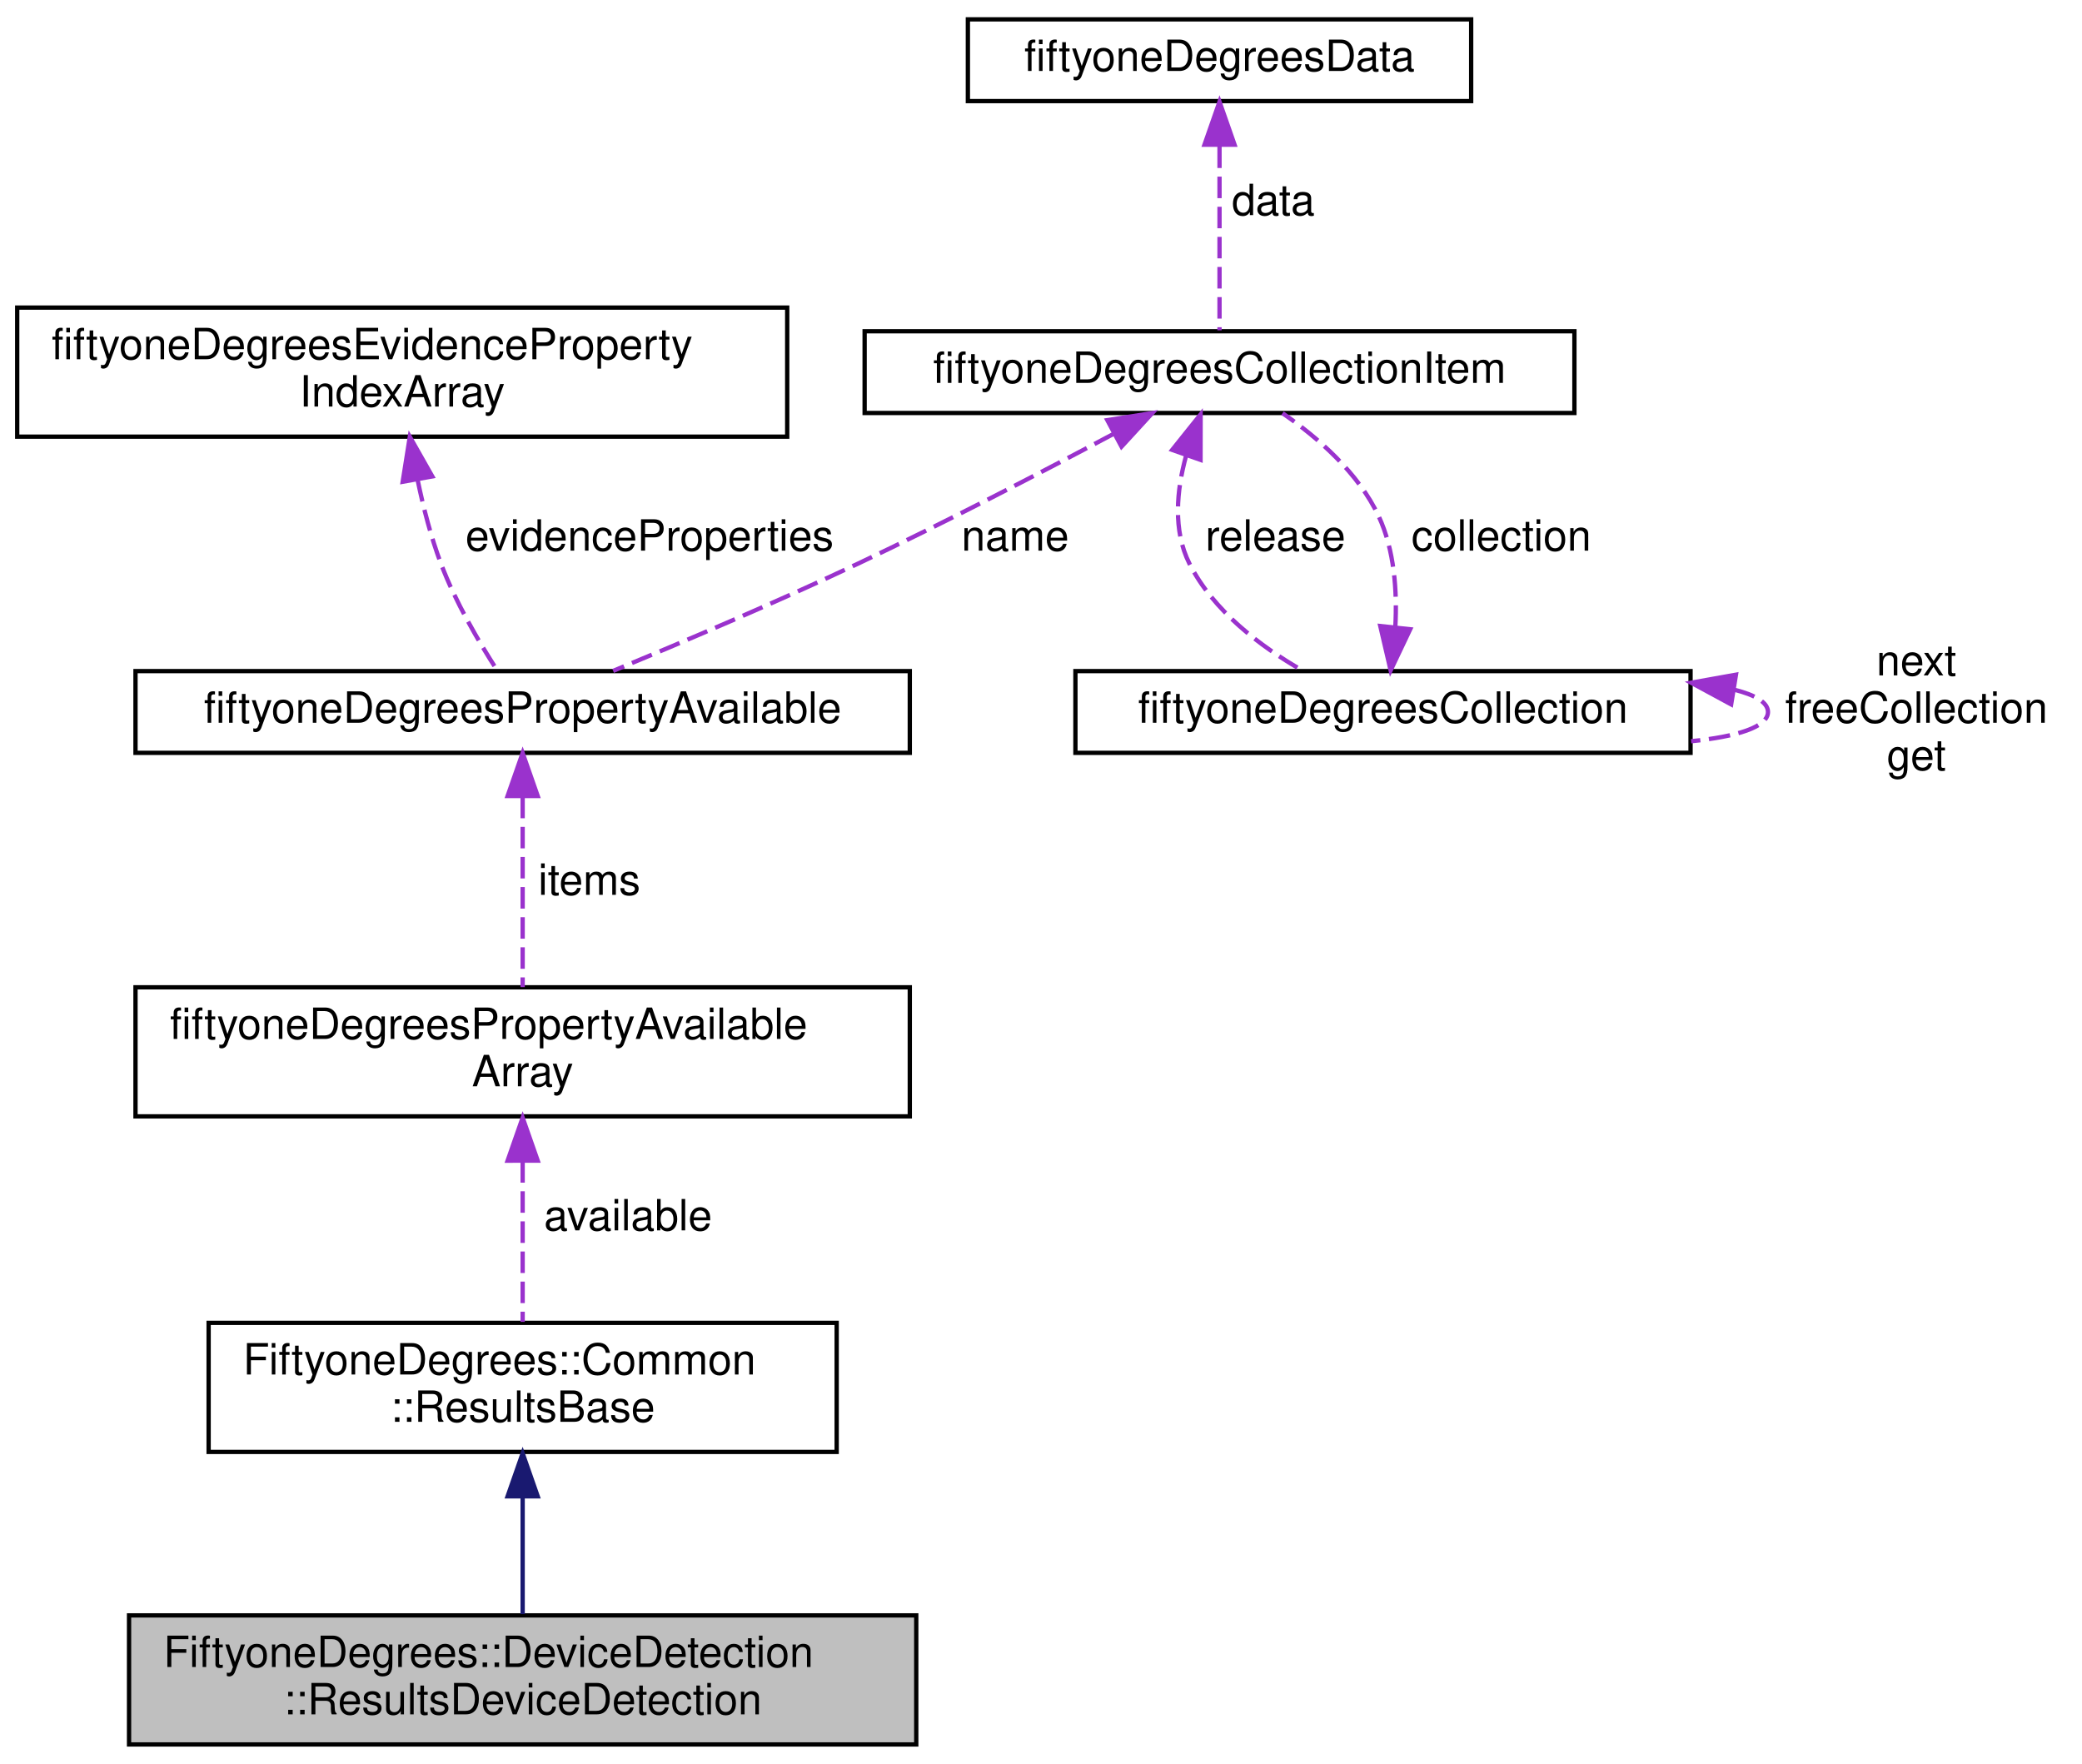
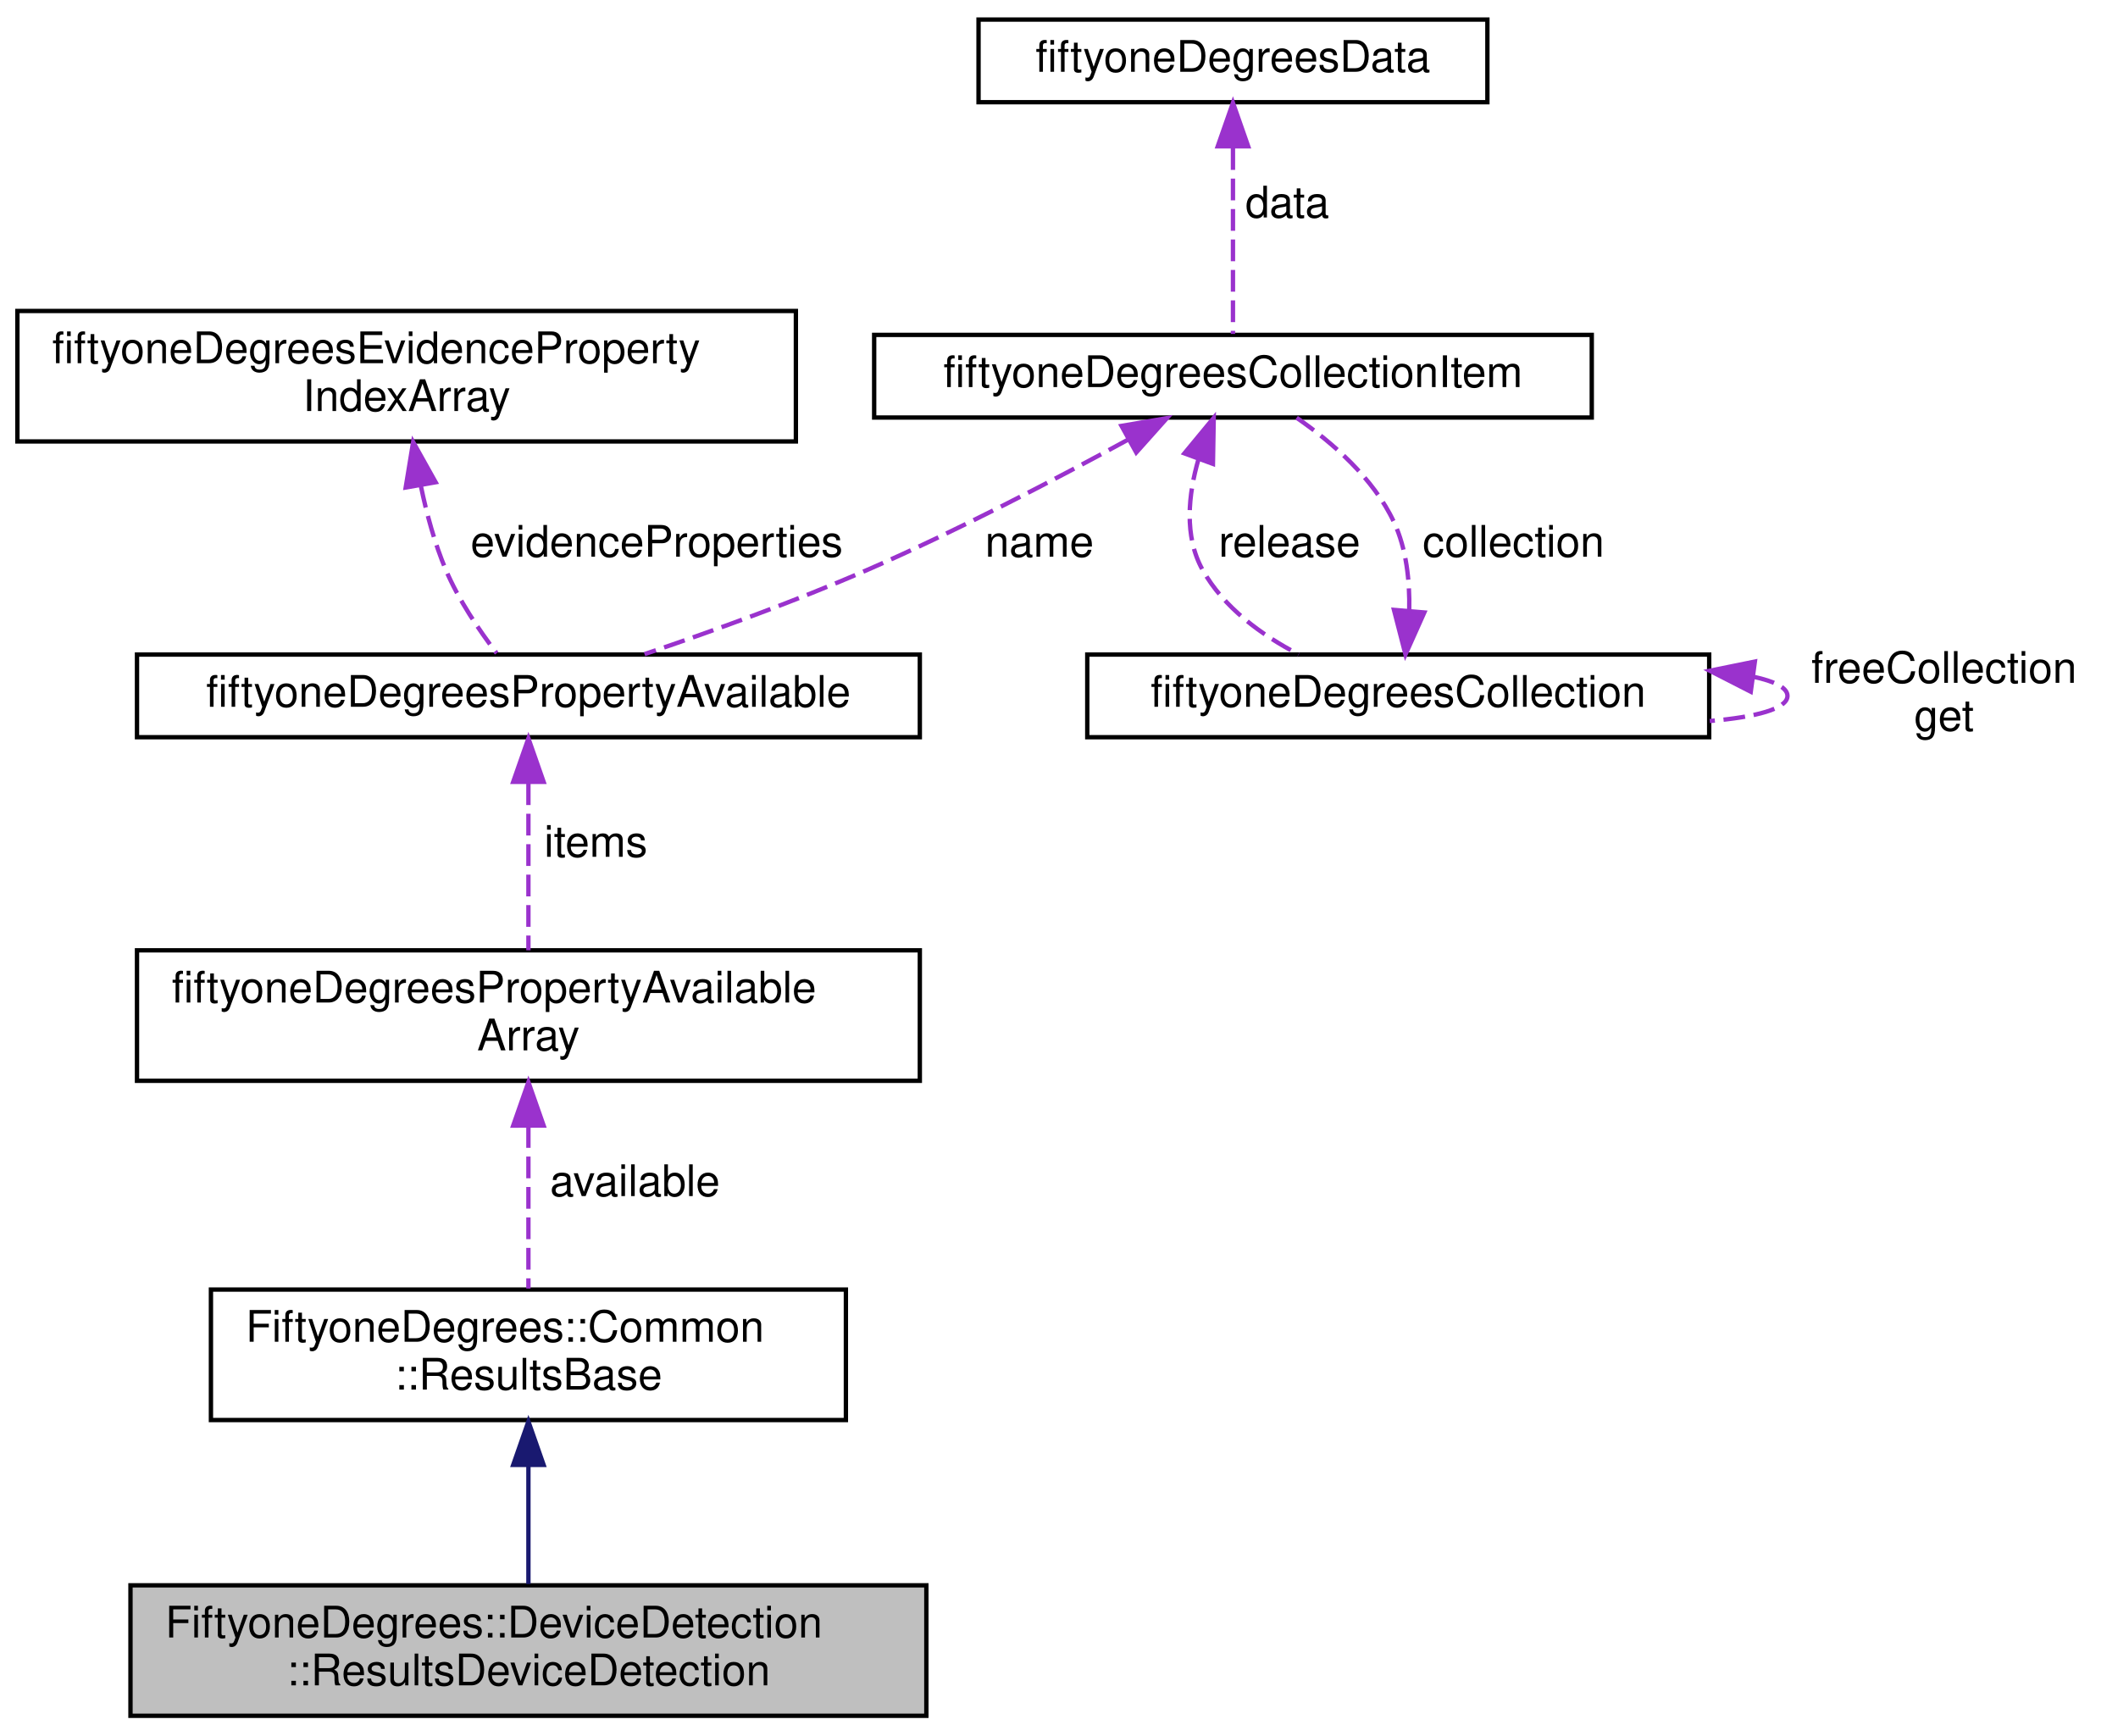
- <svg xmlns="http://www.w3.org/2000/svg" xmlns:xlink="http://www.w3.org/1999/xlink" width="484pt" height="410pt" viewBox="0.00 0.00 484.00 410.00">
-   <g id="graph0" class="graph" transform="scale(1 1) rotate(0) translate(4 406)">
+ <svg xmlns="http://www.w3.org/2000/svg" xmlns:xlink="http://www.w3.org/1999/xlink" width="487pt" height="399pt" viewBox="0.00 0.00 487.00 399.00">
+   <g id="graph0" class="graph" transform="scale(1 1) rotate(0) translate(4 395)">
    <g id="node1" class="node">
      <g id="a_node1">
        <a xlink:title="Encapsulates the results of a device detection engine's processing.">
          <polygon fill="#bfbfbf" stroke="black" points="26,-0.5 26,-30.5 209,-30.5 209,-0.5 26,-0.5" />
          <text text-anchor="start" x="34" y="-18.5" font-family="Helvetica,sans-Serif" font-size="10.00">FiftyoneDegrees::DeviceDetection</text>
          <text text-anchor="middle" x="117.5" y="-7.5" font-family="Helvetica,sans-Serif" font-size="10.00">::ResultsDeviceDetection</text>
        </a>
      </g>
    </g>
    <g id="node2" class="node">
      <g id="a_node2">
        <a xlink:href="class_fiftyone_degrees_1_1_common_1_1_results_base.html" target="_top" xlink:title="Encapsulates the results of an engine's processing.">
          <polygon fill="none" stroke="black" points="44.5,-68.5 44.5,-98.5 190.5,-98.5 190.5,-68.5 44.5,-68.5" />
          <text text-anchor="start" x="52.5" y="-86.5" font-family="Helvetica,sans-Serif" font-size="10.00">FiftyoneDegrees::Common</text>
          <text text-anchor="middle" x="117.5" y="-75.5" font-family="Helvetica,sans-Serif" font-size="10.00">::ResultsBase</text>
        </a>
      </g>
    </g>
    <g id="edge1" class="edge">
      <path fill="none" stroke="midnightblue" d="M117.5,-58.03C117.5,-48.86 117.5,-38.74 117.5,-30.79" />
      <polygon fill="midnightblue" stroke="midnightblue" points="114,-58.18 117.5,-68.18 121,-58.18 114,-58.18" />
    </g>
    <g id="node3" class="node">
      <g id="a_node3">
        <a xlink:href="structfiftyone_degrees_property_available_array.html" target="_top" xlink:title="Array of items of type fiftyoneDegreesPropertyAvailable used to easily access and track the size of t...">
          <polygon fill="none" stroke="black" points="27.5,-146.5 27.5,-176.5 207.5,-176.5 207.5,-146.5 27.5,-146.5" />
          <text text-anchor="start" x="35.5" y="-164.5" font-family="Helvetica,sans-Serif" font-size="10.00">fiftyoneDegreesPropertyAvailable</text>
          <text text-anchor="middle" x="117.5" y="-153.5" font-family="Helvetica,sans-Serif" font-size="10.00">Array</text>
        </a>
      </g>
    </g>
    <g id="edge2" class="edge">
      <path fill="none" stroke="#9a32cd" stroke-dasharray="5,2" d="M117.5,-136.09C117.5,-123.76 117.5,-109.22 117.5,-98.73" />
      <polygon fill="#9a32cd" stroke="#9a32cd" points="114,-136.2 117.5,-146.2 121,-136.21 114,-136.2" />
      <text text-anchor="middle" x="142" y="-120" font-family="Helvetica,sans-Serif" font-size="10.00"> available</text>
    </g>
    <g id="node4" class="node">
      <g id="a_node4">
        <a xlink:href="structfiftyone_degrees_property_available.html" target="_top" xlink:title="Used to access the property item quickly without the need to search.">
-           <polygon fill="none" stroke="black" points="27.5,-231 27.5,-250 207.5,-250 207.5,-231 27.5,-231" />
-           <text text-anchor="middle" x="117.5" y="-238" font-family="Helvetica,sans-Serif" font-size="10.00">fiftyoneDegreesPropertyAvailable</text>
+           <polygon fill="none" stroke="black" points="27.5,-225.5 27.5,-244.5 207.5,-244.5 207.5,-225.5 27.5,-225.5" />
+           <text text-anchor="middle" x="117.5" y="-232.5" font-family="Helvetica,sans-Serif" font-size="10.00">fiftyoneDegreesPropertyAvailable</text>
        </a>
      </g>
    </g>
    <g id="edge3" class="edge">
-       <path fill="none" stroke="#9a32cd" stroke-dasharray="5,2" d="M117.5,-220.8C117.5,-207.16 117.5,-188.96 117.5,-176.54" />
-       <polygon fill="#9a32cd" stroke="#9a32cd" points="114,-220.97 117.5,-230.97 121,-220.97 114,-220.97" />
+       <path fill="none" stroke="#9a32cd" stroke-dasharray="5,2" d="M117.5,-214.9C117.5,-202.82 117.5,-187.47 117.5,-176.51" />
+       <polygon fill="#9a32cd" stroke="#9a32cd" points="114,-215.23 117.5,-225.23 121,-215.23 114,-215.23" />
      <text text-anchor="middle" x="133" y="-198" font-family="Helvetica,sans-Serif" font-size="10.00"> items</text>
    </g>
    <g id="node5" class="node">
      <g id="a_node5">
        <a xlink:href="structfiftyone_degrees_evidence_property_index_array.html" target="_top" xlink:title="Array of items of type fiftyoneDegreesEvidencePropertyIndex used to easily access and track the size ...">
-           <polygon fill="none" stroke="black" points="0,-304.5 0,-334.5 179,-334.5 179,-304.5 0,-304.5" />
-           <text text-anchor="start" x="8" y="-322.5" font-family="Helvetica,sans-Serif" font-size="10.00">fiftyoneDegreesEvidenceProperty</text>
-           <text text-anchor="middle" x="89.5" y="-311.5" font-family="Helvetica,sans-Serif" font-size="10.00">IndexArray</text>
+           <polygon fill="none" stroke="black" points="0,-293.5 0,-323.5 179,-323.5 179,-293.5 0,-293.5" />
+           <text text-anchor="start" x="8" y="-311.5" font-family="Helvetica,sans-Serif" font-size="10.00">fiftyoneDegreesEvidenceProperty</text>
+           <text text-anchor="middle" x="89.5" y="-300.5" font-family="Helvetica,sans-Serif" font-size="10.00">IndexArray</text>
        </a>
      </g>
    </g>
    <g id="edge4" class="edge">
-       <path fill="none" stroke="#9a32cd" stroke-dasharray="5,2" d="M93.11,-294.32C94.44,-287.92 96.2,-281.1 98.5,-275 101.84,-266.11 107.32,-256.78 111.54,-250.23" />
-       <polygon fill="#9a32cd" stroke="#9a32cd" points="89.61,-294.01 91.27,-304.48 96.5,-295.26 89.61,-294.01" />
-       <text text-anchor="middle" x="147" y="-278" font-family="Helvetica,sans-Serif" font-size="10.00"> evidenceProperties</text>
+       <path fill="none" stroke="#9a32cd" stroke-dasharray="5,2" d="M92.79,-283.18C94.12,-276.79 95.96,-270.01 98.5,-264 101.43,-257.07 106.18,-250.07 110.2,-244.81" />
+       <polygon fill="#9a32cd" stroke="#9a32cd" points="89.28,-282.91 91,-293.37 96.17,-284.12 89.28,-282.91" />
+       <text text-anchor="middle" x="147" y="-267" font-family="Helvetica,sans-Serif" font-size="10.00"> evidenceProperties</text>
    </g>
    <g id="node6" class="node">
      <g id="a_node6">
        <a xlink:href="structfiftyone_degrees_collection_item.html" target="_top" xlink:title="Used to store a handle to the underlying item that could be used to release the item when it's finish...">
-           <polygon fill="none" stroke="black" points="197,-310 197,-329 362,-329 362,-310 197,-310" />
-           <text text-anchor="middle" x="279.5" y="-317" font-family="Helvetica,sans-Serif" font-size="10.00">fiftyoneDegreesCollectionItem</text>
+           <polygon fill="none" stroke="black" points="197,-299 197,-318 362,-318 362,-299 197,-299" />
+           <text text-anchor="middle" x="279.5" y="-306" font-family="Helvetica,sans-Serif" font-size="10.00">fiftyoneDegreesCollectionItem</text>
        </a>
      </g>
    </g>
    <g id="edge5" class="edge">
-       <path fill="none" stroke="#9a32cd" stroke-dasharray="5,2" d="M254.84,-305.13C238.22,-296.27 215.73,-284.57 195.5,-275 176.45,-265.99 154.34,-256.59 138.54,-250.05" />
-       <polygon fill="#9a32cd" stroke="#9a32cd" points="253.41,-308.34 263.88,-309.98 256.72,-302.17 253.41,-308.34" />
-       <text text-anchor="middle" x="232" y="-278" font-family="Helvetica,sans-Serif" font-size="10.00"> name</text>
+       <path fill="none" stroke="#9a32cd" stroke-dasharray="5,2" d="M255.33,-293.89C238.76,-284.84 216.14,-273 195.5,-264 178.75,-256.7 159.42,-249.75 144.2,-244.6" />
+       <polygon fill="#9a32cd" stroke="#9a32cd" points="253.87,-297.08 264.32,-298.86 257.26,-290.96 253.87,-297.08" />
+       <text text-anchor="middle" x="235" y="-267" font-family="Helvetica,sans-Serif" font-size="10.00"> name</text>
    </g>
    <g id="node7" class="node">
      <g id="a_node7">
        <a xlink:href="structfiftyone_degrees_collection.html" target="_top" xlink:title="All the shared methods and fields required by file, memory and cached collections.">
-           <polygon fill="none" stroke="black" points="246,-231 246,-250 389,-250 389,-231 246,-231" />
-           <text text-anchor="middle" x="317.5" y="-238" font-family="Helvetica,sans-Serif" font-size="10.00">fiftyoneDegreesCollection</text>
+           <polygon fill="none" stroke="black" points="246,-225.5 246,-244.5 389,-244.5 389,-225.5 246,-225.5" />
+           <text text-anchor="middle" x="317.5" y="-232.5" font-family="Helvetica,sans-Serif" font-size="10.00">fiftyoneDegreesCollection</text>
        </a>
      </g>
    </g>
    <g id="edge7" class="edge">
-       <path fill="none" stroke="#9a32cd" stroke-dasharray="5,2" d="M271.74,-300.1C269.52,-292.05 268.63,-282.7 272.5,-275 278.01,-264.03 288.99,-255.75 298.73,-250.16" />
-       <polygon fill="#9a32cd" stroke="#9a32cd" points="268.49,-301.42 275.11,-309.69 275.09,-299.1 268.49,-301.42" />
-       <text text-anchor="middle" x="292.5" y="-278" font-family="Helvetica,sans-Serif" font-size="10.00"> release</text>
+       <path fill="none" stroke="#9a32cd" stroke-dasharray="5,2" d="M271.6,-289.51C269.21,-281.3 268.22,-271.71 272.5,-264 277.33,-255.31 286.09,-248.97 294.61,-244.54" />
+       <polygon fill="#9a32cd" stroke="#9a32cd" points="268.33,-290.76 275.08,-298.93 274.9,-288.34 268.33,-290.76" />
+       <text text-anchor="middle" x="292.5" y="-267" font-family="Helvetica,sans-Serif" font-size="10.00"> release</text>
    </g>
    <g id="edge6" class="edge">
-       <path fill="none" stroke="#9a32cd" stroke-dasharray="5,2" d="M320.37,-260.29C320.81,-268.53 320.18,-278.1 316.5,-286 311.8,-296.07 302.34,-304.3 294.15,-309.95" />
-       <polygon fill="#9a32cd" stroke="#9a32cd" points="323.83,-259.73 319.28,-250.16 316.87,-260.48 323.83,-259.73" />
-       <text text-anchor="middle" x="345" y="-278" font-family="Helvetica,sans-Serif" font-size="10.00"> collection</text>
+       <path fill="none" stroke="#9a32cd" stroke-dasharray="5,2" d="M320.03,-254.72C320.17,-261.4 319.41,-268.79 316.5,-275 311.79,-285.07 302.32,-293.29 294.14,-298.95" />
+       <polygon fill="#9a32cd" stroke="#9a32cd" points="323.5,-254.18 319.17,-244.51 316.52,-254.77 323.5,-254.18" />
+       <text text-anchor="middle" x="344" y="-267" font-family="Helvetica,sans-Serif" font-size="10.00"> collection</text>
    </g>
    <g id="edge8" class="edge">
-       <path fill="none" stroke="#9a32cd" stroke-dasharray="5,2" d="M399.11,-245.69C404.04,-244.46 407,-242.73 407,-240.5 407,-237.02 399.79,-234.76 389.13,-233.7" />
-       <polygon fill="#9a32cd" stroke="#9a32cd" points="398.44,-242.26 389.13,-247.3 399.56,-249.17 398.44,-242.26" />
-       <text text-anchor="middle" x="441.5" y="-249" font-family="Helvetica,sans-Serif" font-size="10.00"> next</text>
-       <text text-anchor="middle" x="441.5" y="-238" font-family="Helvetica,sans-Serif" font-size="10.00">freeCollection</text>
-       <text text-anchor="middle" x="441.5" y="-227" font-family="Helvetica,sans-Serif" font-size="10.00">get</text>
+       <path fill="none" stroke="#9a32cd" stroke-dasharray="5,2" d="M399.11,-239.41C404.04,-238.36 407,-236.89 407,-235 407,-232.04 399.79,-230.12 389.13,-229.22" />
+       <polygon fill="#9a32cd" stroke="#9a32cd" points="398.56,-235.96 389.13,-240.78 399.51,-242.89 398.56,-235.96" />
+       <text text-anchor="middle" x="443" y="-238" font-family="Helvetica,sans-Serif" font-size="10.00"> freeCollection</text>
+       <text text-anchor="middle" x="443" y="-227" font-family="Helvetica,sans-Serif" font-size="10.00">get</text>
    </g>
    <g id="node8" class="node">
      <g id="a_node8">
        <a xlink:href="structfiftyone_degrees_data.html" target="_top" xlink:title="Data structure used for reusing memory which may have been allocated in a previous operation.">
-           <polygon fill="none" stroke="black" points="221,-382.5 221,-401.5 338,-401.5 338,-382.5 221,-382.5" />
-           <text text-anchor="middle" x="279.5" y="-389.5" font-family="Helvetica,sans-Serif" font-size="10.00">fiftyoneDegreesData</text>
+           <polygon fill="none" stroke="black" points="221,-371.5 221,-390.5 338,-390.5 338,-371.5 221,-371.5" />
+           <text text-anchor="middle" x="279.5" y="-378.5" font-family="Helvetica,sans-Serif" font-size="10.00">fiftyoneDegreesData</text>
        </a>
      </g>
    </g>
    <g id="edge9" class="edge">
-       <path fill="none" stroke="#9a32cd" stroke-dasharray="5,2" d="M279.5,-371.94C279.5,-358.03 279.5,-339.82 279.5,-329.22" />
-       <polygon fill="#9a32cd" stroke="#9a32cd" points="276,-372.36 279.5,-382.36 283,-372.36 276,-372.36" />
-       <text text-anchor="middle" x="292" y="-356" font-family="Helvetica,sans-Serif" font-size="10.00"> data</text>
+       <path fill="none" stroke="#9a32cd" stroke-dasharray="5,2" d="M279.5,-360.94C279.5,-347.03 279.5,-328.82 279.5,-318.22" />
+       <polygon fill="#9a32cd" stroke="#9a32cd" points="276,-361.36 279.5,-371.36 283,-361.36 276,-361.36" />
+       <text text-anchor="middle" x="292" y="-345" font-family="Helvetica,sans-Serif" font-size="10.00"> data</text>
    </g>
  </g>
</svg>
